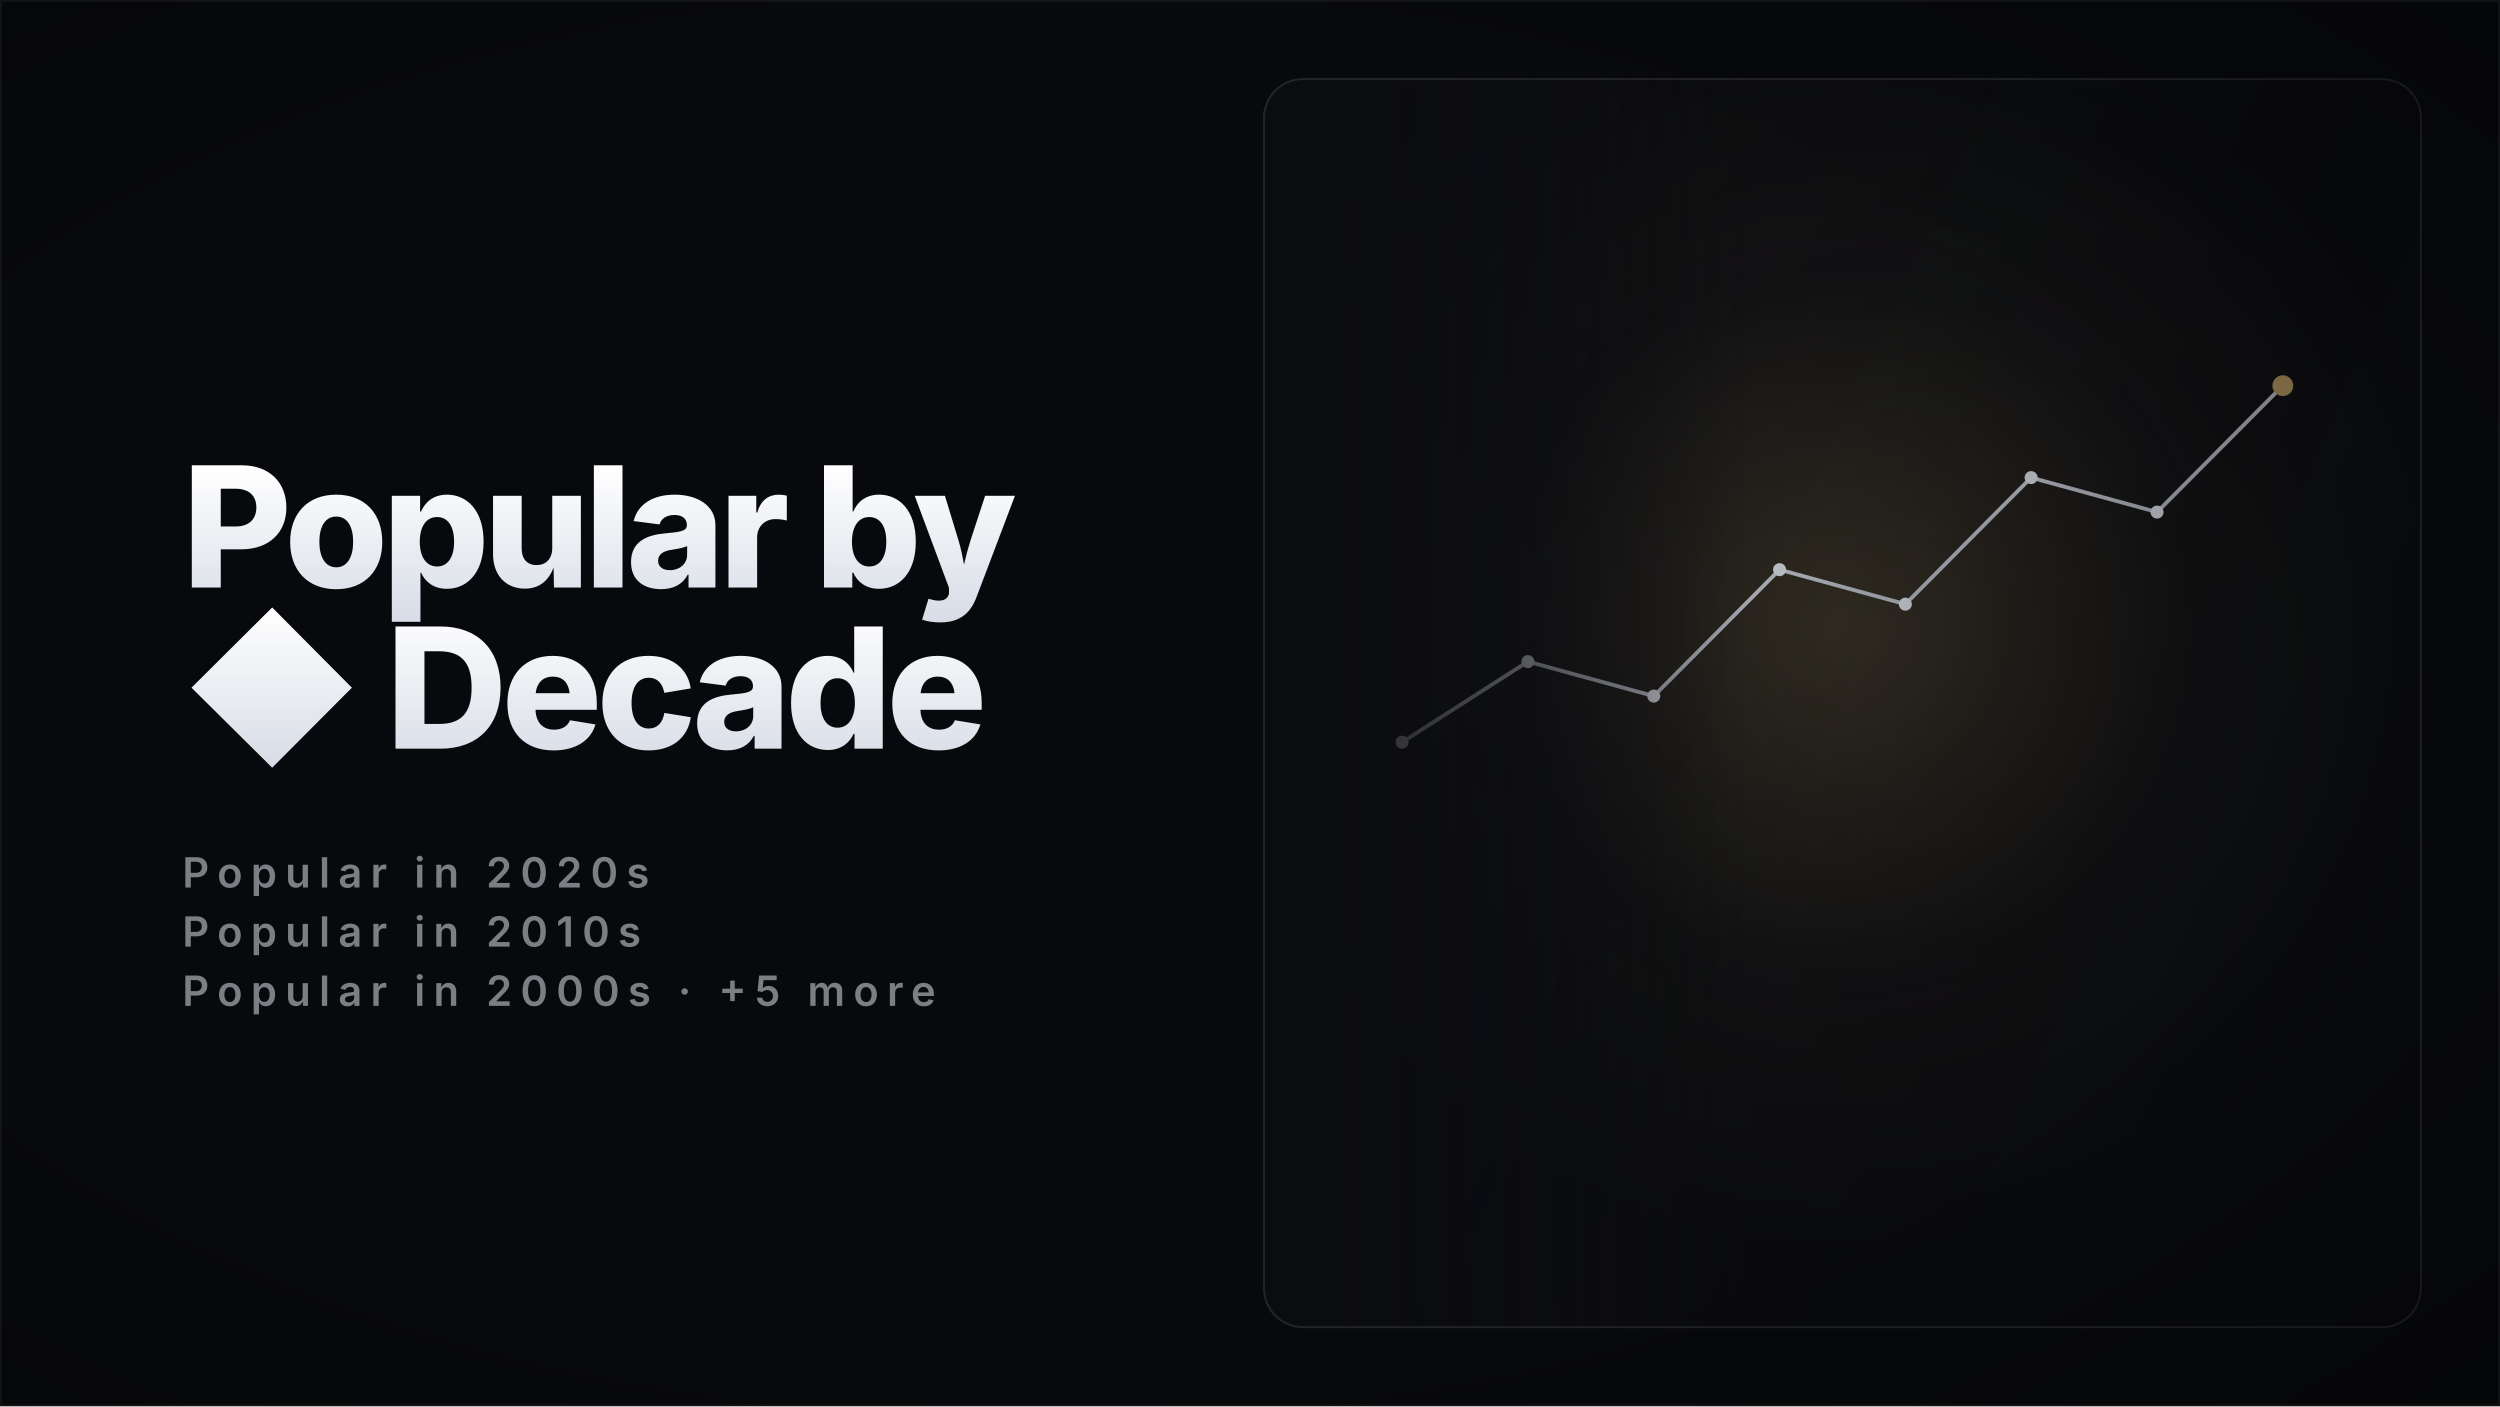
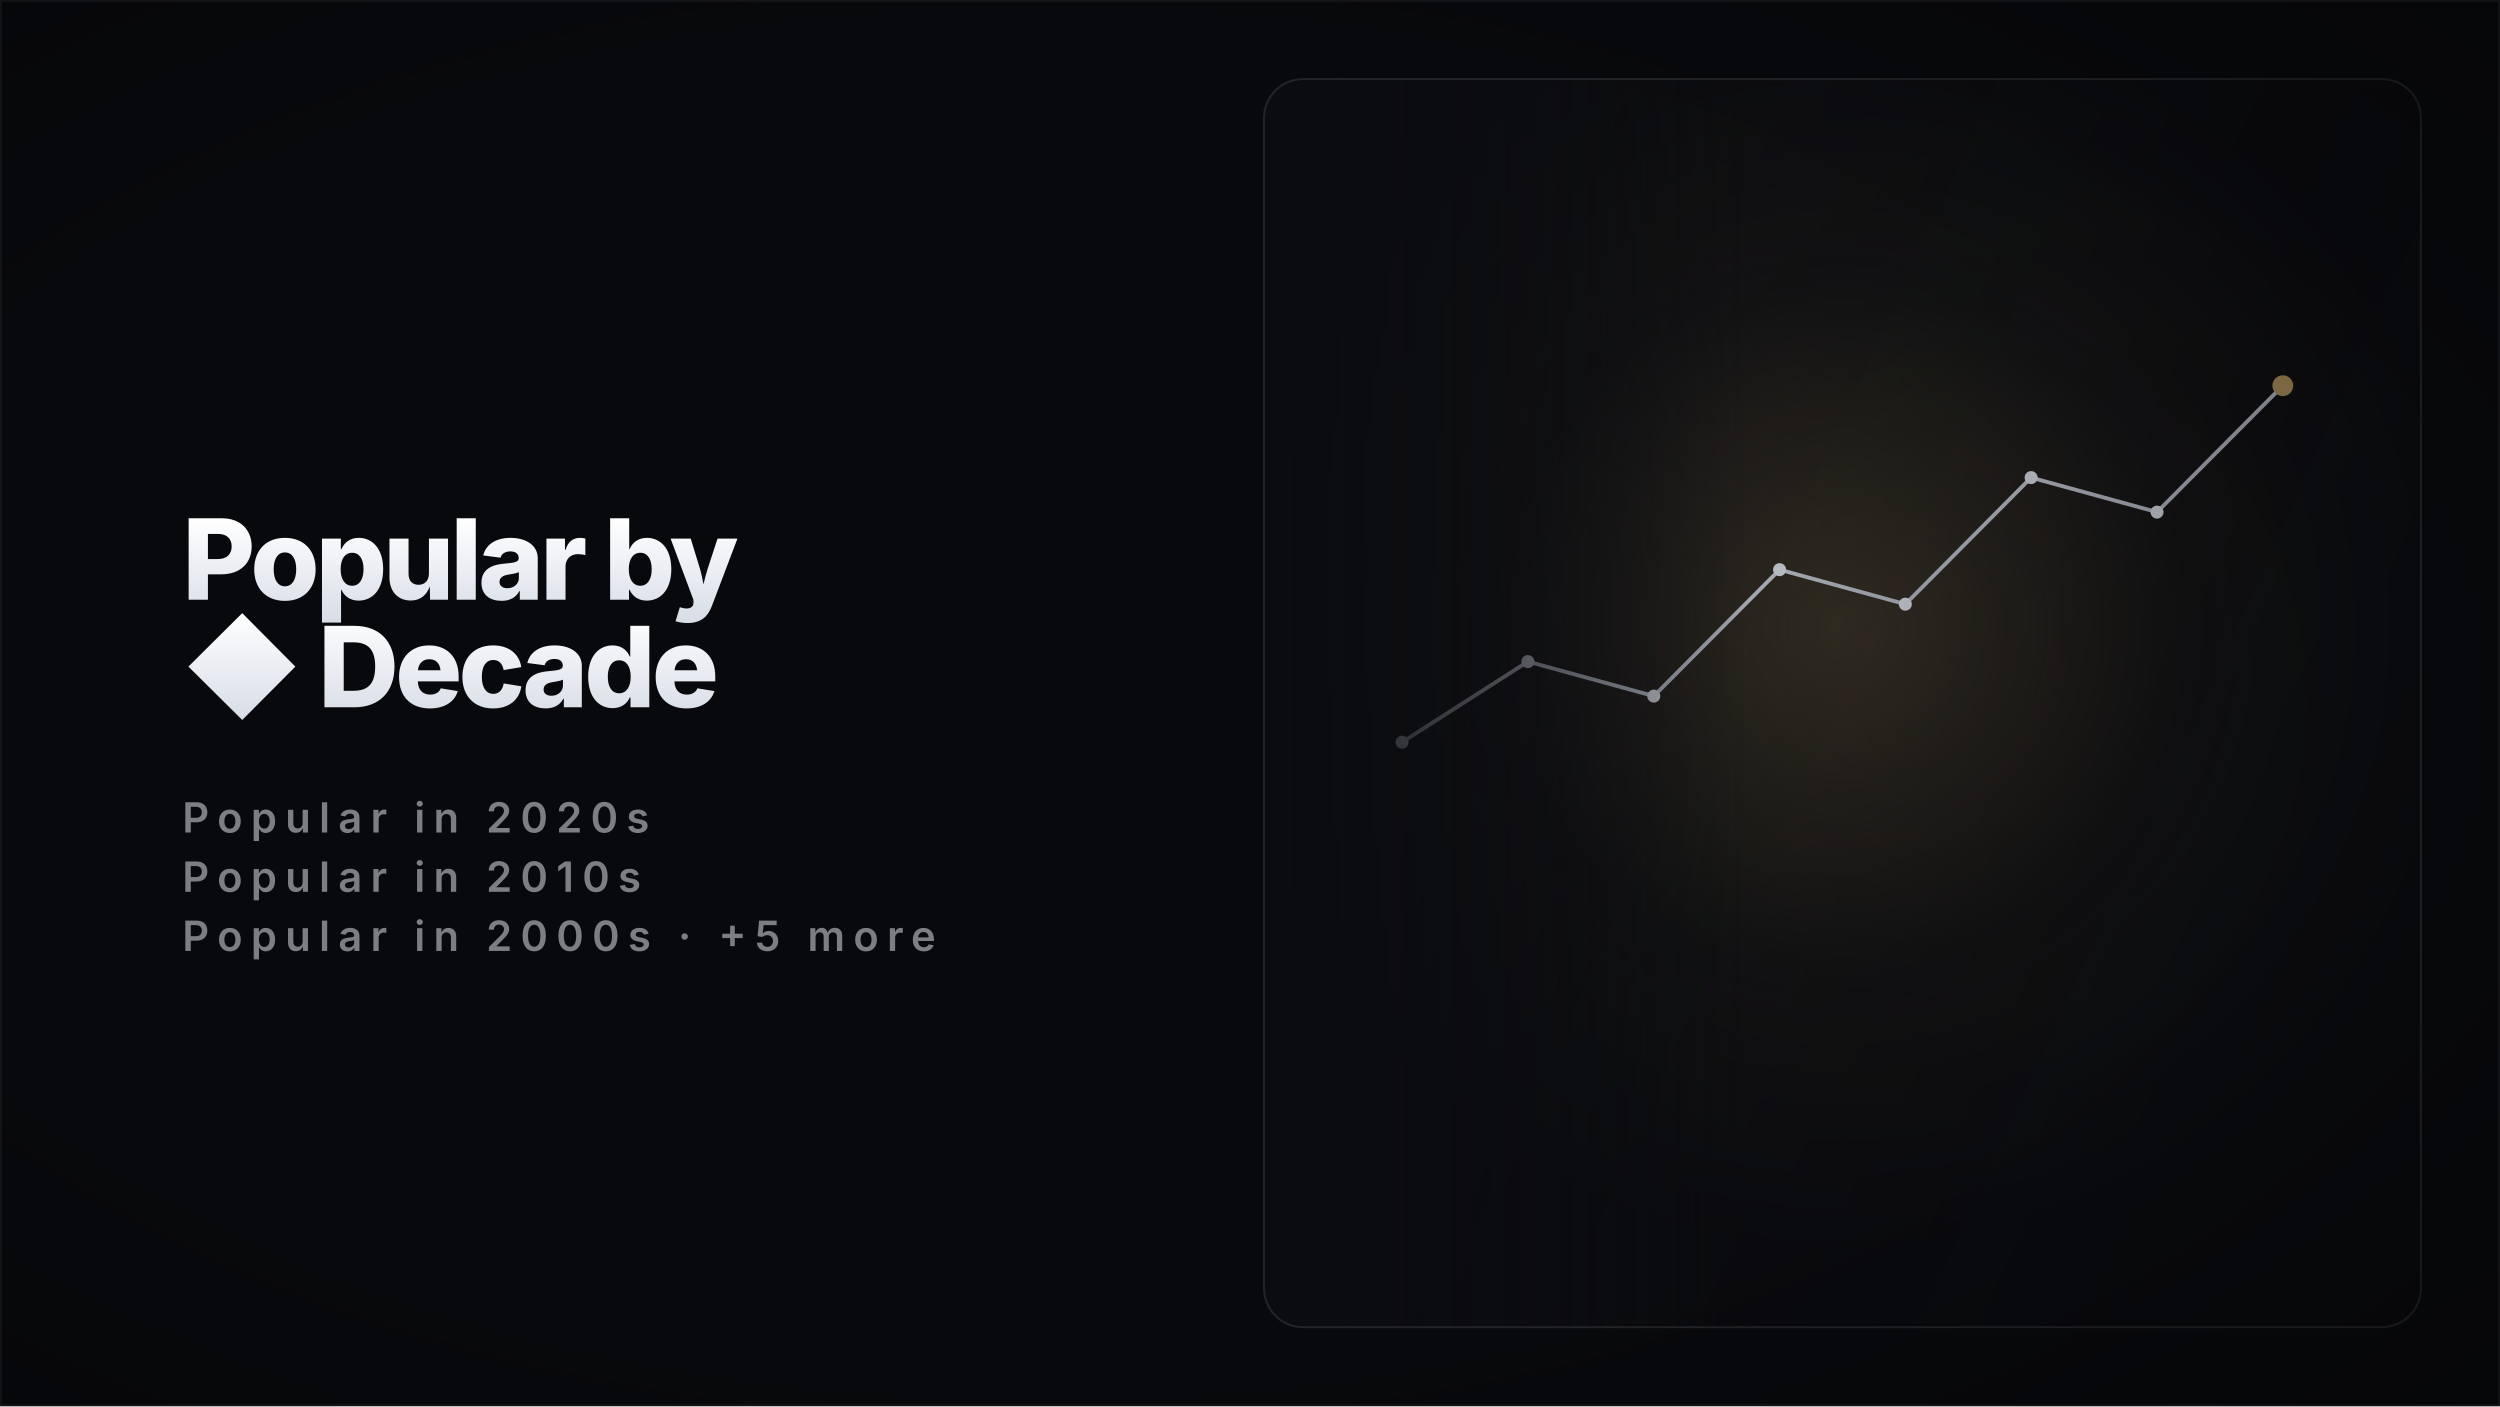
<svg xmlns="http://www.w3.org/2000/svg" width="1920" height="1080" viewBox="0 0 1920 1080" role="img" aria-label="Popular by ◆ Decade — movies collection cover" shape-rendering="geometricPrecision" text-rendering="geometricPrecision">
  <defs>
    <linearGradient id="titleFill" x1="0" y1="0" x2="0" y2="1">
      <stop offset="0" stop-color="#FFFFFF" />
      <stop offset="1" stop-color="#D7DCE6" />
    </linearGradient>
    <linearGradient id="feather" x1="0" y1="0" x2="1" y2="0">
      <stop offset="0" stop-color="#0B0C10" stop-opacity="1" />
      <stop offset="0.6" stop-color="#0B0C10" stop-opacity="0.55" />
      <stop offset="1" stop-color="#0B0C10" stop-opacity="0" />
    </linearGradient>
    <linearGradient id="panelShade" x1="0" y1="0" x2="1" y2="0.5">
      <stop offset="0" stop-color="rgba(6,7,10,0)" />
      <stop offset="1" stop-color="rgba(6,7,10,0.42)" />
    </linearGradient>
    <radialGradient id="vignette" cx="0.42" cy="0.5" r="0.85">
      <stop offset="0.55" stop-color="rgba(0,0,0,0)" />
      <stop offset="1" stop-color="rgba(0,0,0,0.45)" />
    </radialGradient>
    <clipPath id="cardClip">
      <rect x="970" y="60" width="890" height="960" rx="30" />
    </clipPath>
    <linearGradient id="ivoryS" x1="0" y1="0" x2="1" y2="1">
      <stop offset="0" stop-color="#FFFFFF" />
      <stop offset="1" stop-color="#9AA2B4" />
    </linearGradient>
    <radialGradient id="glow" cx="0.5" cy="0.5" r="0.5">
      <stop offset="0" stop-color="#C8A96A" stop-opacity="0.26" />
      <stop offset="0.55" stop-color="#C8A96A" stop-opacity="0.05" />
      <stop offset="1" stop-color="#C8A96A" stop-opacity="0" />
    </radialGradient>
    <linearGradient id="beamG" x1="0" y1="0" x2="0" y2="1">
      <stop offset="0" stop-color="#FFFFFF" stop-opacity="0.34" />
      <stop offset="1" stop-color="#FFFFFF" stop-opacity="0" />
    </linearGradient>
    <linearGradient id="barG" x1="0" y1="1" x2="0" y2="0">
      <stop offset="0" stop-color="#3A3F4D" />
      <stop offset="0.6" stop-color="#C9CEDB" />
      <stop offset="1" stop-color="#FFFFFF" />
    </linearGradient>
    <linearGradient id="colG" x1="0" y1="1" x2="0" y2="0">
      <stop offset="0" stop-color="#4A5060" stop-opacity="0.85" />
      <stop offset="1" stop-color="#E8ECF4" />
    </linearGradient>
    <radialGradient id="disc" cx="0.38" cy="0.34" r="0.75">
      <stop offset="0" stop-color="#FFFFFF" stop-opacity="0.9" />
      <stop offset="1" stop-color="#C8A96A" stop-opacity="0.12" />
    </radialGradient>
    <style>
      .glow { animation: glowPulse 11s ease-in-out infinite; }
      @keyframes glowPulse { 0%,100% { opacity: 0.68; } 50% { opacity: 1; } }
      @media (prefers-reduced-motion: reduce) { .glow { animation: none; } }
    </style>
  </defs>
  <rect x="0" y="0" width="1920" height="1080" fill="#08090C" />
  <rect x="970" y="60" width="890" height="960" rx="30" fill="#0B0C10" />
  <g clip-path="url(#cardClip)">
    <g>
      <circle cx="1415" cy="482.4" r="480" fill="url(#glow)" class="glow" />
      <line x1="1076.8" y1="693.6" x2="1753.2" y2="693.6" stroke="url(#ivoryS)" stroke-width="2" opacity="0.5" />
      <line x1="1076.8" y1="693.6" x2="1076.8" y2="711.6" stroke="url(#ivoryS)" stroke-width="3" opacity="0.4" />
      <line x1="1173.4" y1="693.6" x2="1173.4" y2="711.6" stroke="url(#ivoryS)" stroke-width="3" opacity="0.4" />
      <line x1="1270.1" y1="693.6" x2="1270.1" y2="711.6" stroke="url(#ivoryS)" stroke-width="3" opacity="0.4" />
      <line x1="1366.7" y1="693.6" x2="1366.7" y2="711.6" stroke="url(#ivoryS)" stroke-width="3" opacity="0.4" />
      <line x1="1463.3" y1="693.6" x2="1463.3" y2="711.6" stroke="url(#ivoryS)" stroke-width="3" opacity="0.4" />
      <line x1="1559.9" y1="693.6" x2="1559.9" y2="711.6" stroke="url(#ivoryS)" stroke-width="3" opacity="0.4" />
      <line x1="1656.6" y1="693.6" x2="1656.6" y2="711.6" stroke="url(#ivoryS)" stroke-width="3" opacity="0.4" />
      <line x1="1753.2" y1="693.6" x2="1753.2" y2="711.6" stroke="url(#ivoryS)" stroke-width="3" opacity="0.4" />
      <polyline points="1076.8,570 1173.4,508.1 1270.1,534.6 1366.7,437.5 1463.3,464 1559.9,366.8 1656.6,393.3 1753.2,296.2" fill="none" stroke="url(#ivoryS)" stroke-width="3" stroke-linejoin="round" />
      <circle cx="1076.8" cy="570" r="5" fill="#E7EBF3" />
      <circle cx="1173.4" cy="508.1" r="5" fill="#E7EBF3" />
      <circle cx="1270.1" cy="534.6" r="5" fill="#E7EBF3" />
      <circle cx="1366.7" cy="437.5" r="5" fill="#E7EBF3" />
      <circle cx="1463.3" cy="464" r="5" fill="#E7EBF3" />
      <circle cx="1559.9" cy="366.8" r="5" fill="#E7EBF3" />
      <circle cx="1656.6" cy="393.3" r="5" fill="#E7EBF3" />
      <circle cx="1753.2" cy="296.2" r="8" fill="#C8A96A" />
    </g>
    <rect x="970" y="60" width="890" height="960" fill="url(#panelShade)" />
    <rect x="970" y="60" width="373.8" height="960" fill="url(#feather)" />
  </g>
  <rect x="970.75" y="60.75" width="888.5" height="958.5" rx="30" fill="none" stroke="rgba(255,255,255,0.10)" stroke-width="1.5" />
  <rect x="0" y="0" width="1920" height="1080" fill="url(#vignette)" />
  <g>
-     <text x="140" y="451.2" font-family="Inter" font-size="129" font-weight="800" letter-spacing="-4.52" fill="url(#titleFill)">Popular by</text>
-     <text x="140" y="575" font-family="Inter" font-size="129" font-weight="800" letter-spacing="-4.52" fill="url(#titleFill)">◆ Decade</text>
-     <text x="140" y="681.6" font-family="Inter" font-size="32" font-weight="600" letter-spacing="6.40" fill="rgba(231,235,243,0.52)">Popular in 2020s</text>
-     <text x="140" y="727" font-family="Inter" font-size="32" font-weight="600" letter-spacing="6.40" fill="rgba(231,235,243,0.52)">Popular in 2010s</text>
-     <text x="140" y="772.5" font-family="Inter" font-size="32" font-weight="600" letter-spacing="6.40" fill="rgba(231,235,243,0.52)">Popular in 2000s  ·  +5 more</text>
+     <text x="140" y="460.6" font-family="Inter" font-size="86" font-weight="800" letter-spacing="-3.01" fill="url(#titleFill)">Popular by</text>
+     <text x="140" y="543.2" font-family="Inter" font-size="86" font-weight="800" letter-spacing="-3.01" fill="url(#titleFill)">◆ Decade</text>
+     <text x="140" y="639.4" font-family="Inter" font-size="32" font-weight="600" letter-spacing="6.40" fill="rgba(231,235,243,0.52)">Popular in 2020s</text>
+     <text x="140" y="684.9" font-family="Inter" font-size="32" font-weight="600" letter-spacing="6.40" fill="rgba(231,235,243,0.52)">Popular in 2010s</text>
+     <text x="140" y="730.3" font-family="Inter" font-size="32" font-weight="600" letter-spacing="6.40" fill="rgba(231,235,243,0.52)">Popular in 2000s  ·  +5 more</text>
  </g>
  <rect x="0.75" y="0.75" width="1918.5" height="1078.5" fill="none" stroke="rgba(255,255,255,0.05)" stroke-width="1.5" />
</svg>
